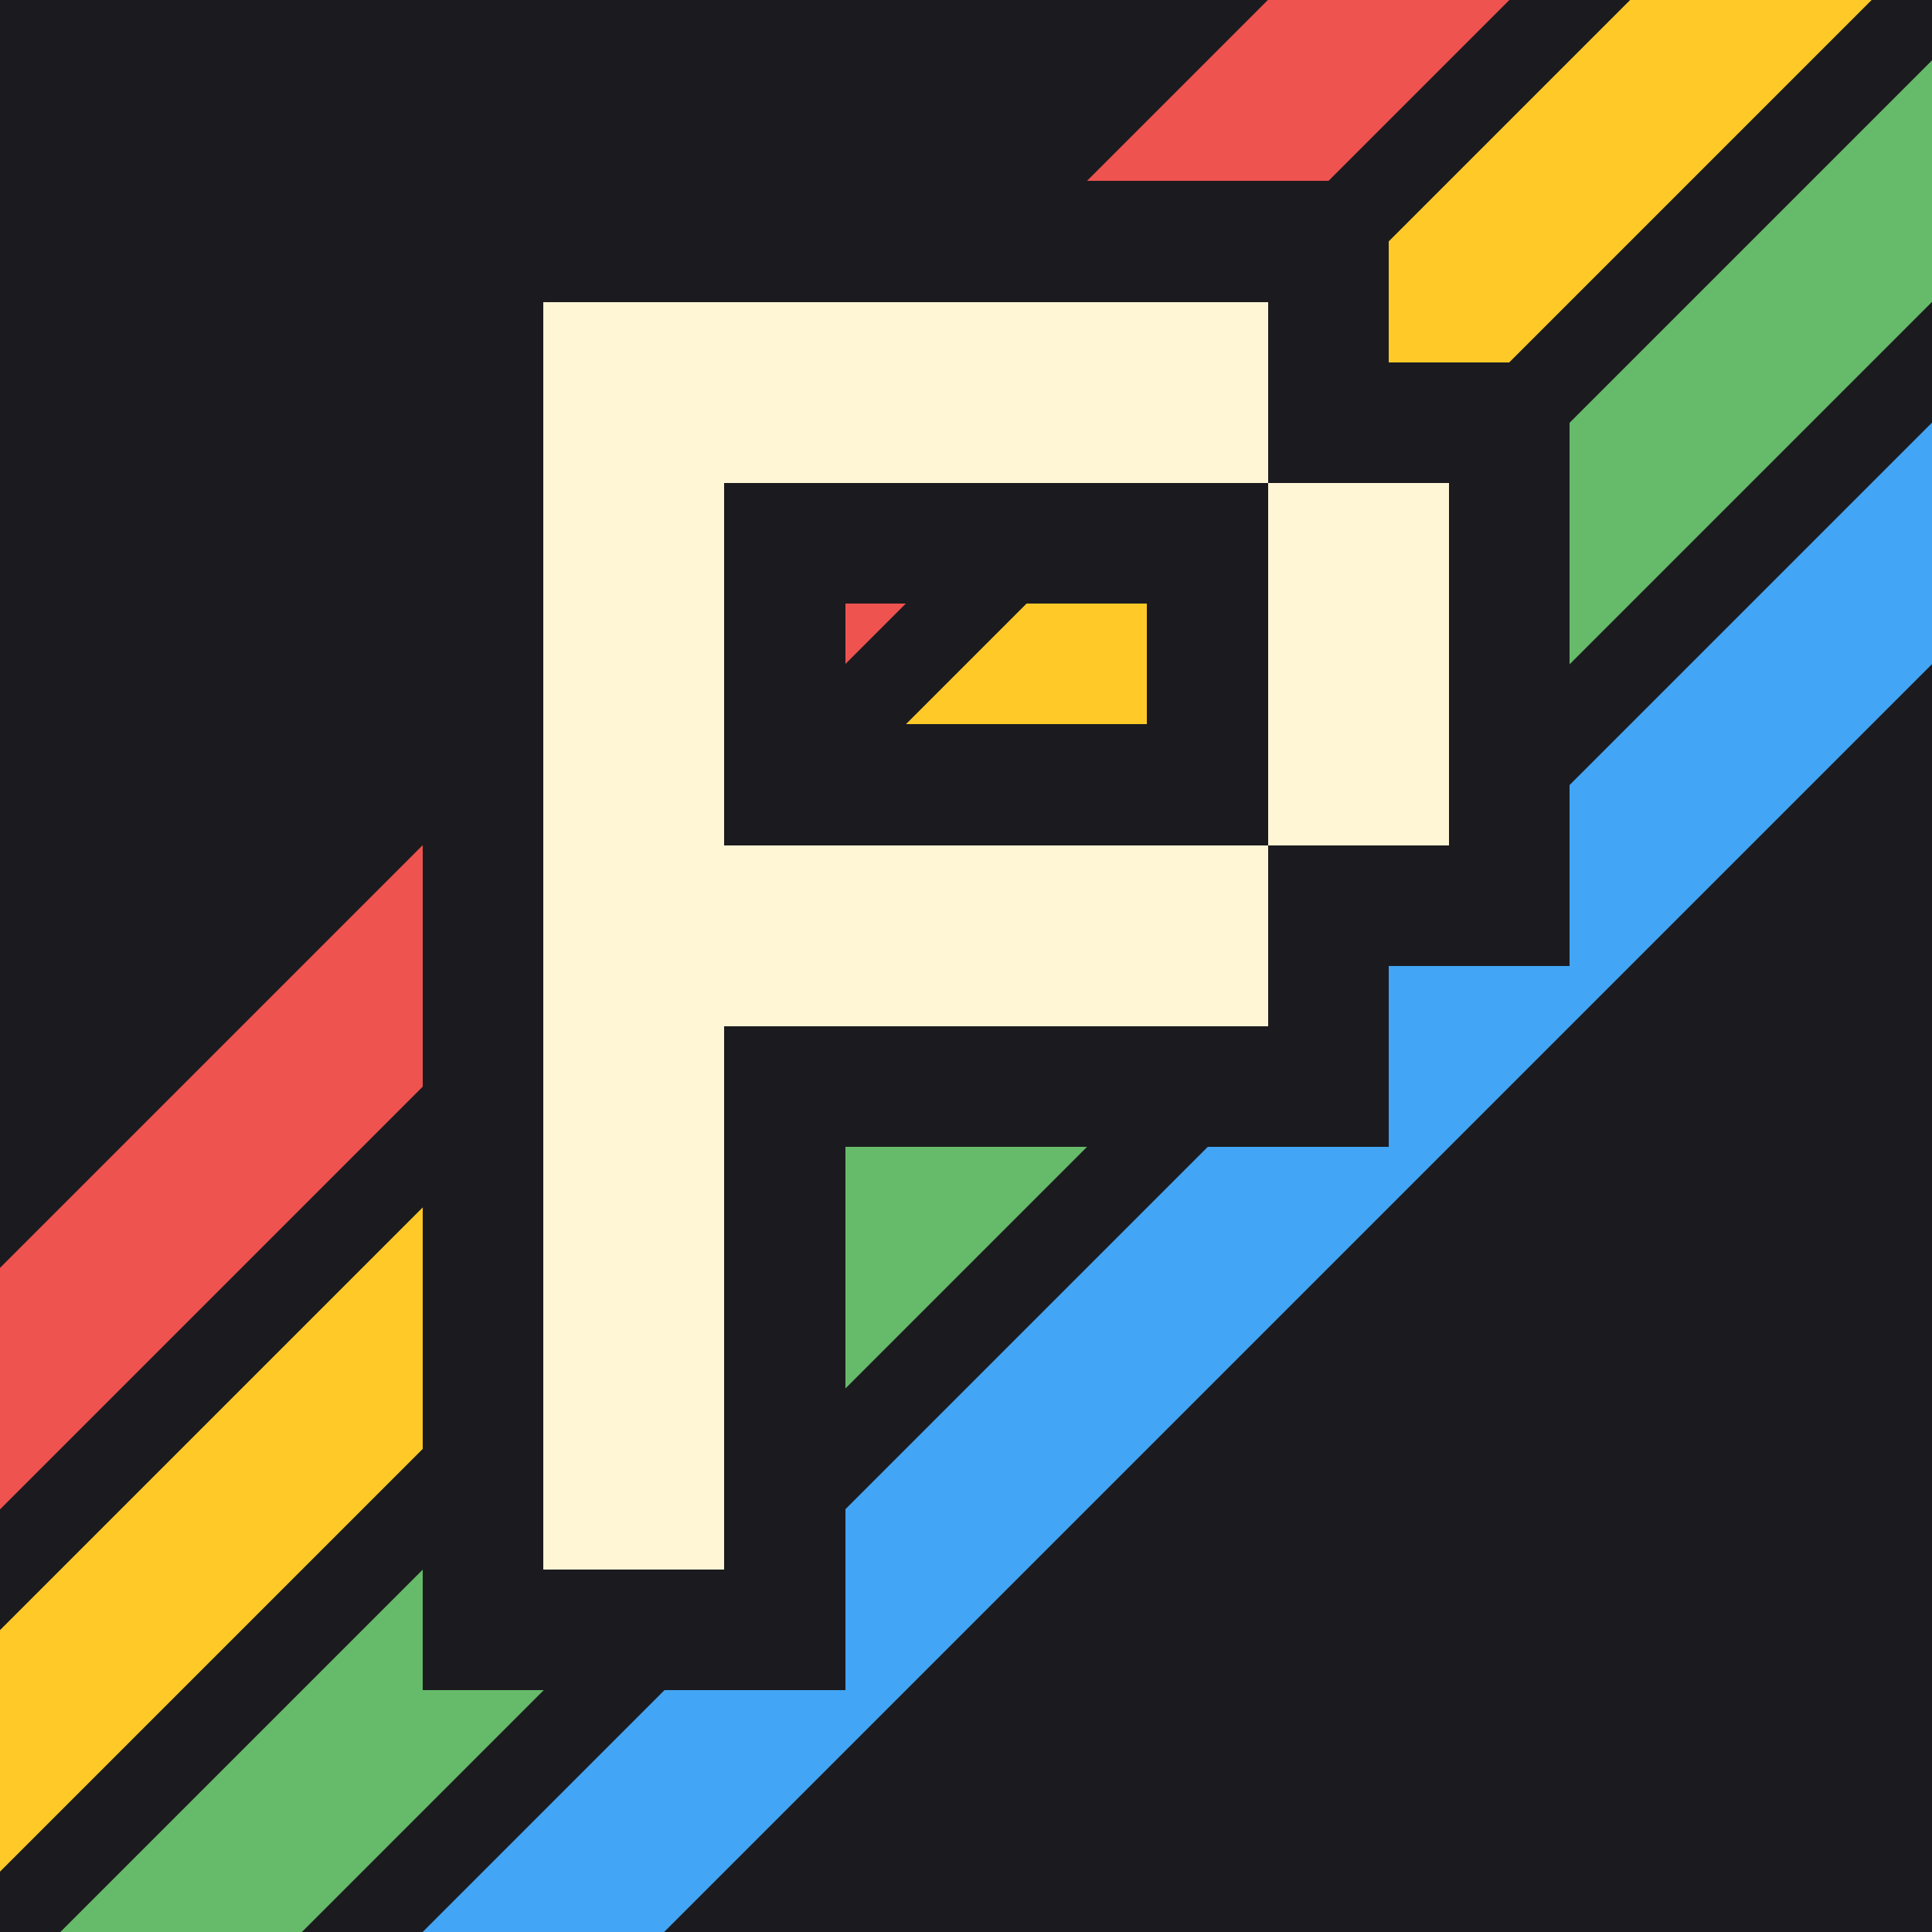
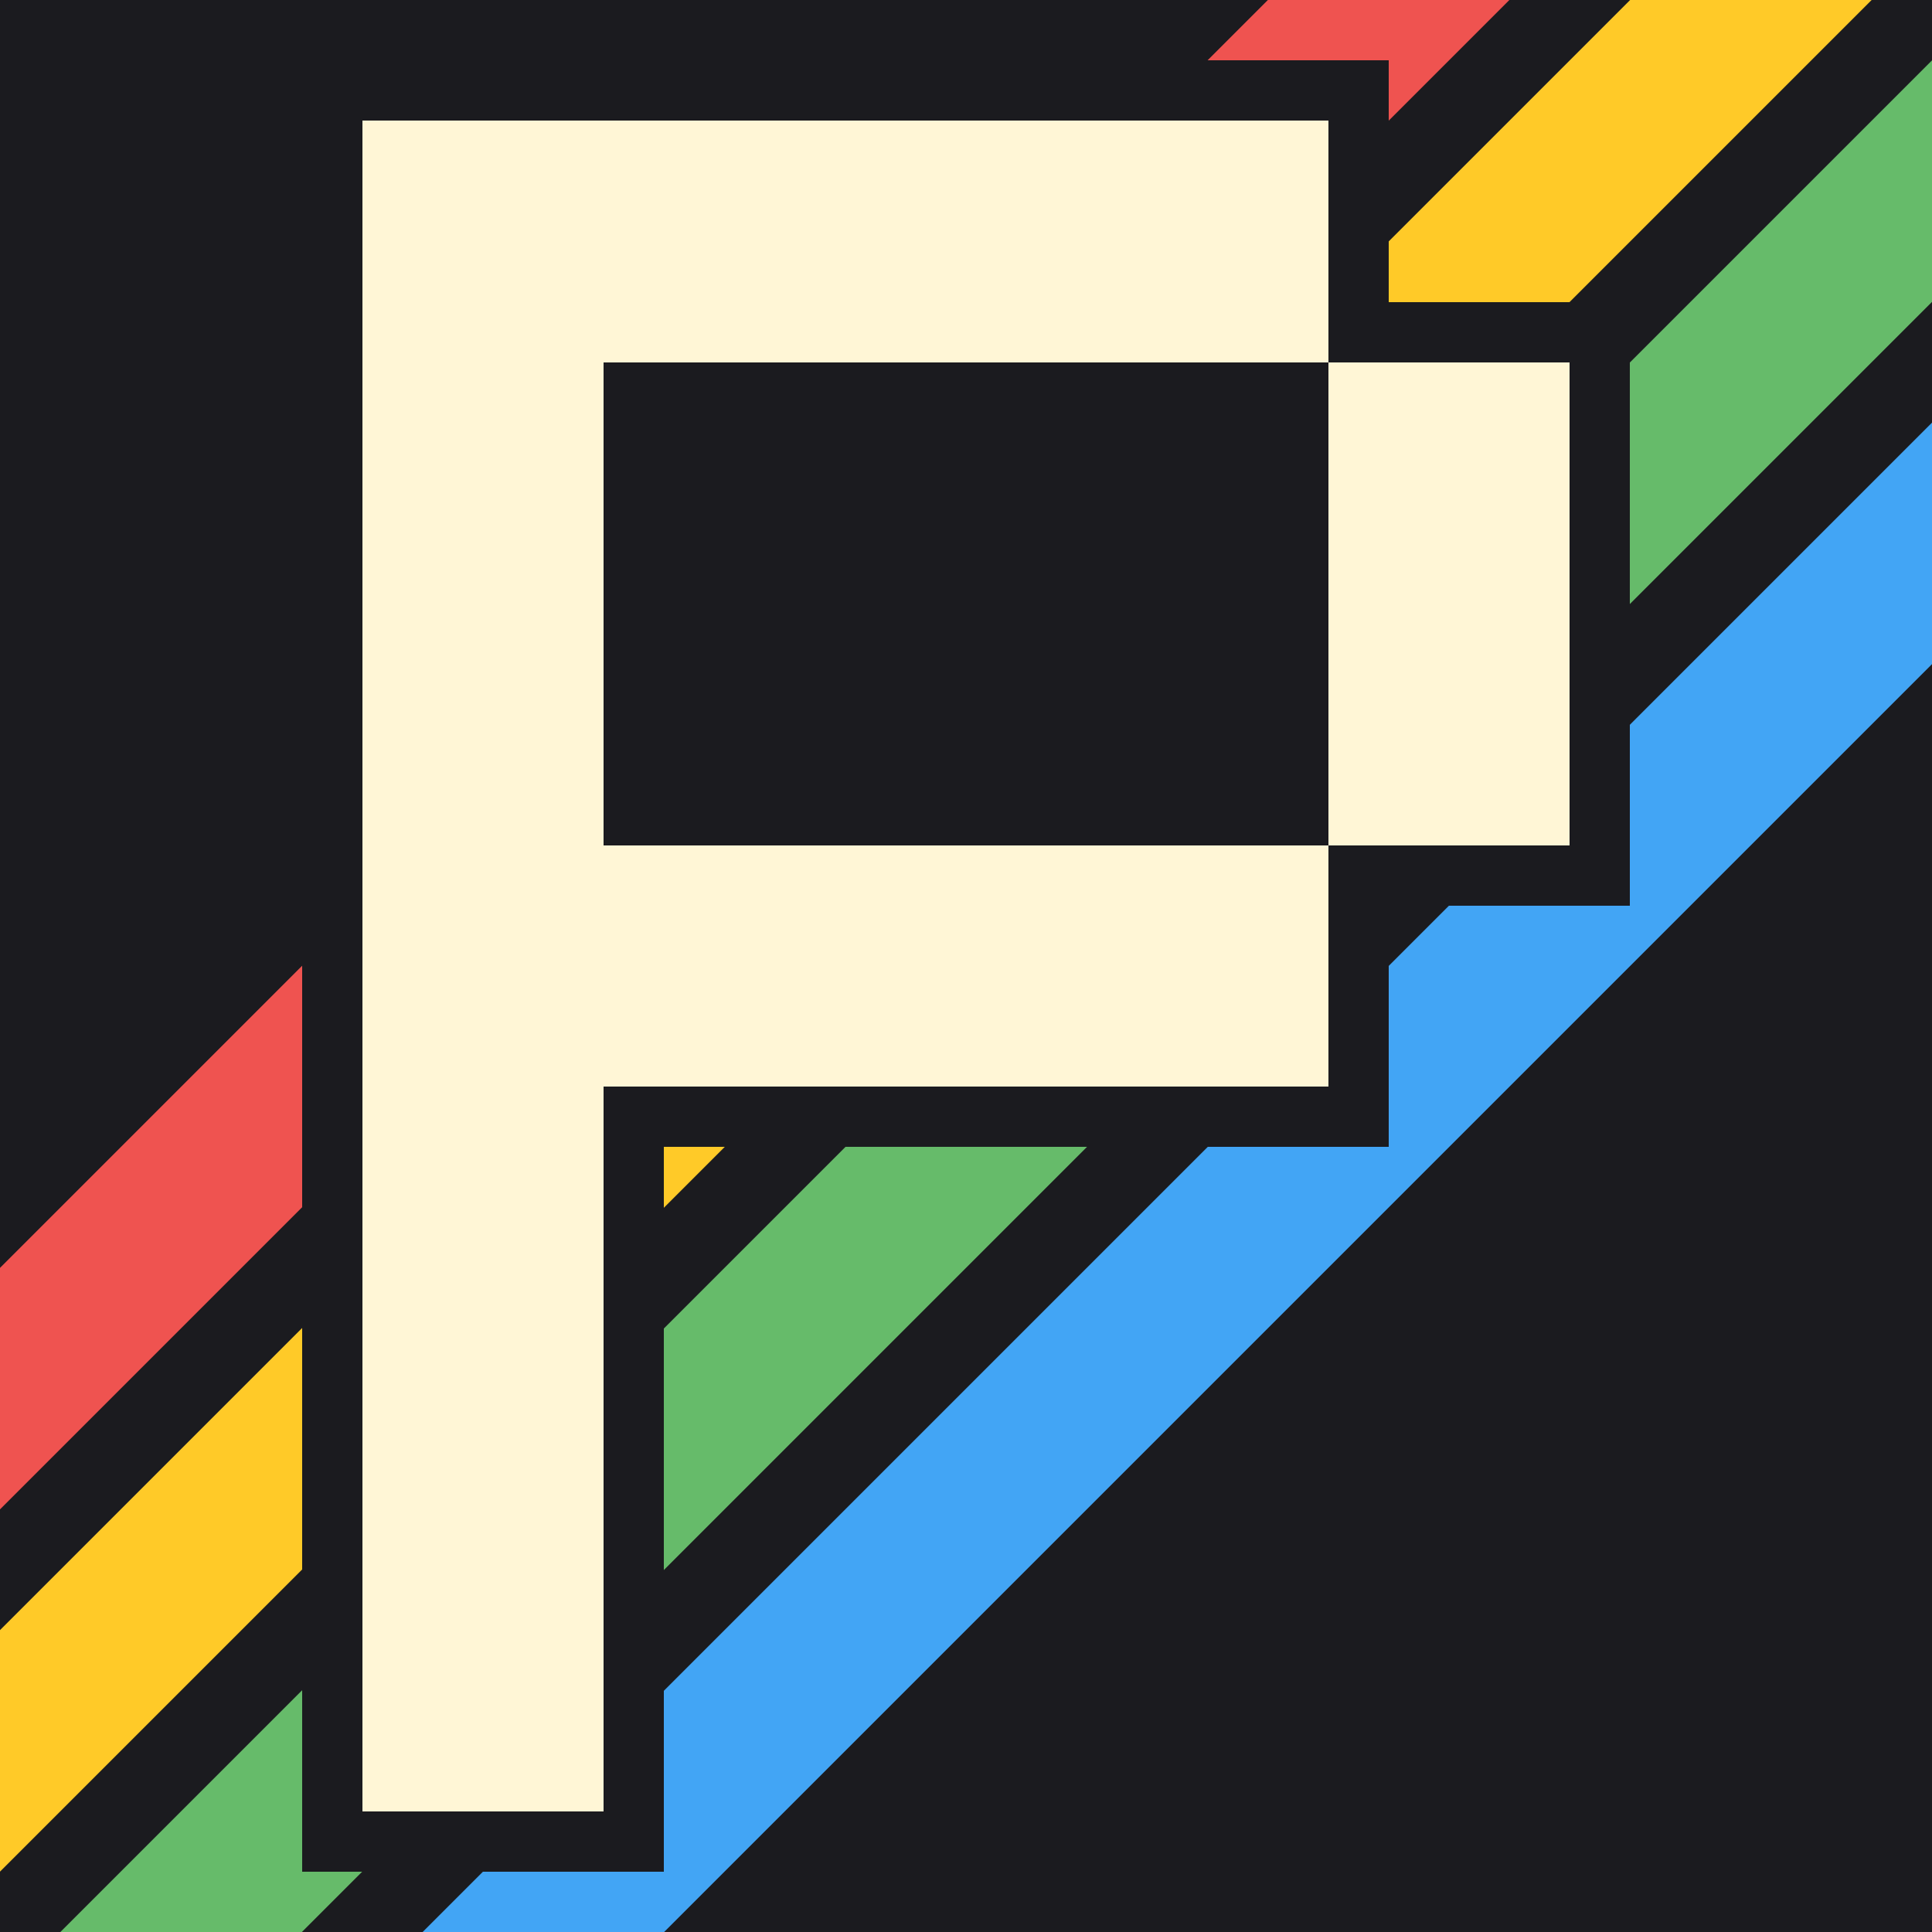
<svg xmlns="http://www.w3.org/2000/svg" viewBox="0 0 32 32" width="32" height="32">
  <rect width="32" height="32" fill="#1b1b1f" />
  <polygon fill="#ef5350" points="0,21 0,25 25,0 21,0" />
  <polygon fill="#ffca28" points="0,27 0,31 31,0 27,0" />
  <polygon fill="#66bb6a" points="32,1 1,32 5,32 32,5" />
  <polygon fill="#42a5f5" points="32,7 7,32 11,32 32,11" />
-   <path fill="#1b1b1f" shape-rendering="crispEdges" d="M7 3h16v2h-16zM7 5h2v21h-2zM21 5h2v1h-2zM21 6h5v2h-5zM12 8h9v2h-9zM24 8h2v6h-2zM12 10h2v2h-2zM19 10h2v2h-2zM12 12h9v2h-9zM21 14h5v2h-5zM21 16h2v1h-2zM12 17h11v2h-11zM12 19h2v7h-2zM7 26h7v2h-7z" />
-   <path fill="#fff6d6" shape-rendering="crispEdges" d="M9 5h12v3h-12zM9 8h3v6h-3zM21 8h3v6h-3zM9 14h12v3h-12zM9 17h3v9h-3z" />
+   <path fill="#1b1b1f" shape-rendering="crispEdges" d="M5 1h18v1h-18zM5 2h1v28h-1zM22 2h1v3h-1zM22 5h5v1h-5zM10 6h12v8h-12zM26 6h1v8h-1zM22 14h5v1h-5zM22 15h1v3h-1zM10 18h13v1h-13zM10 19h1v11h-1zM5 30h6v1h-6z" />
+   <path fill="#fff6d6" shape-rendering="crispEdges" d="M6 2h16v4h-16zM6 6h4v8h-4zM22 6h4v8h-4zM6 14h16v4h-16zM6 18h4v12h-4z" />
</svg>
